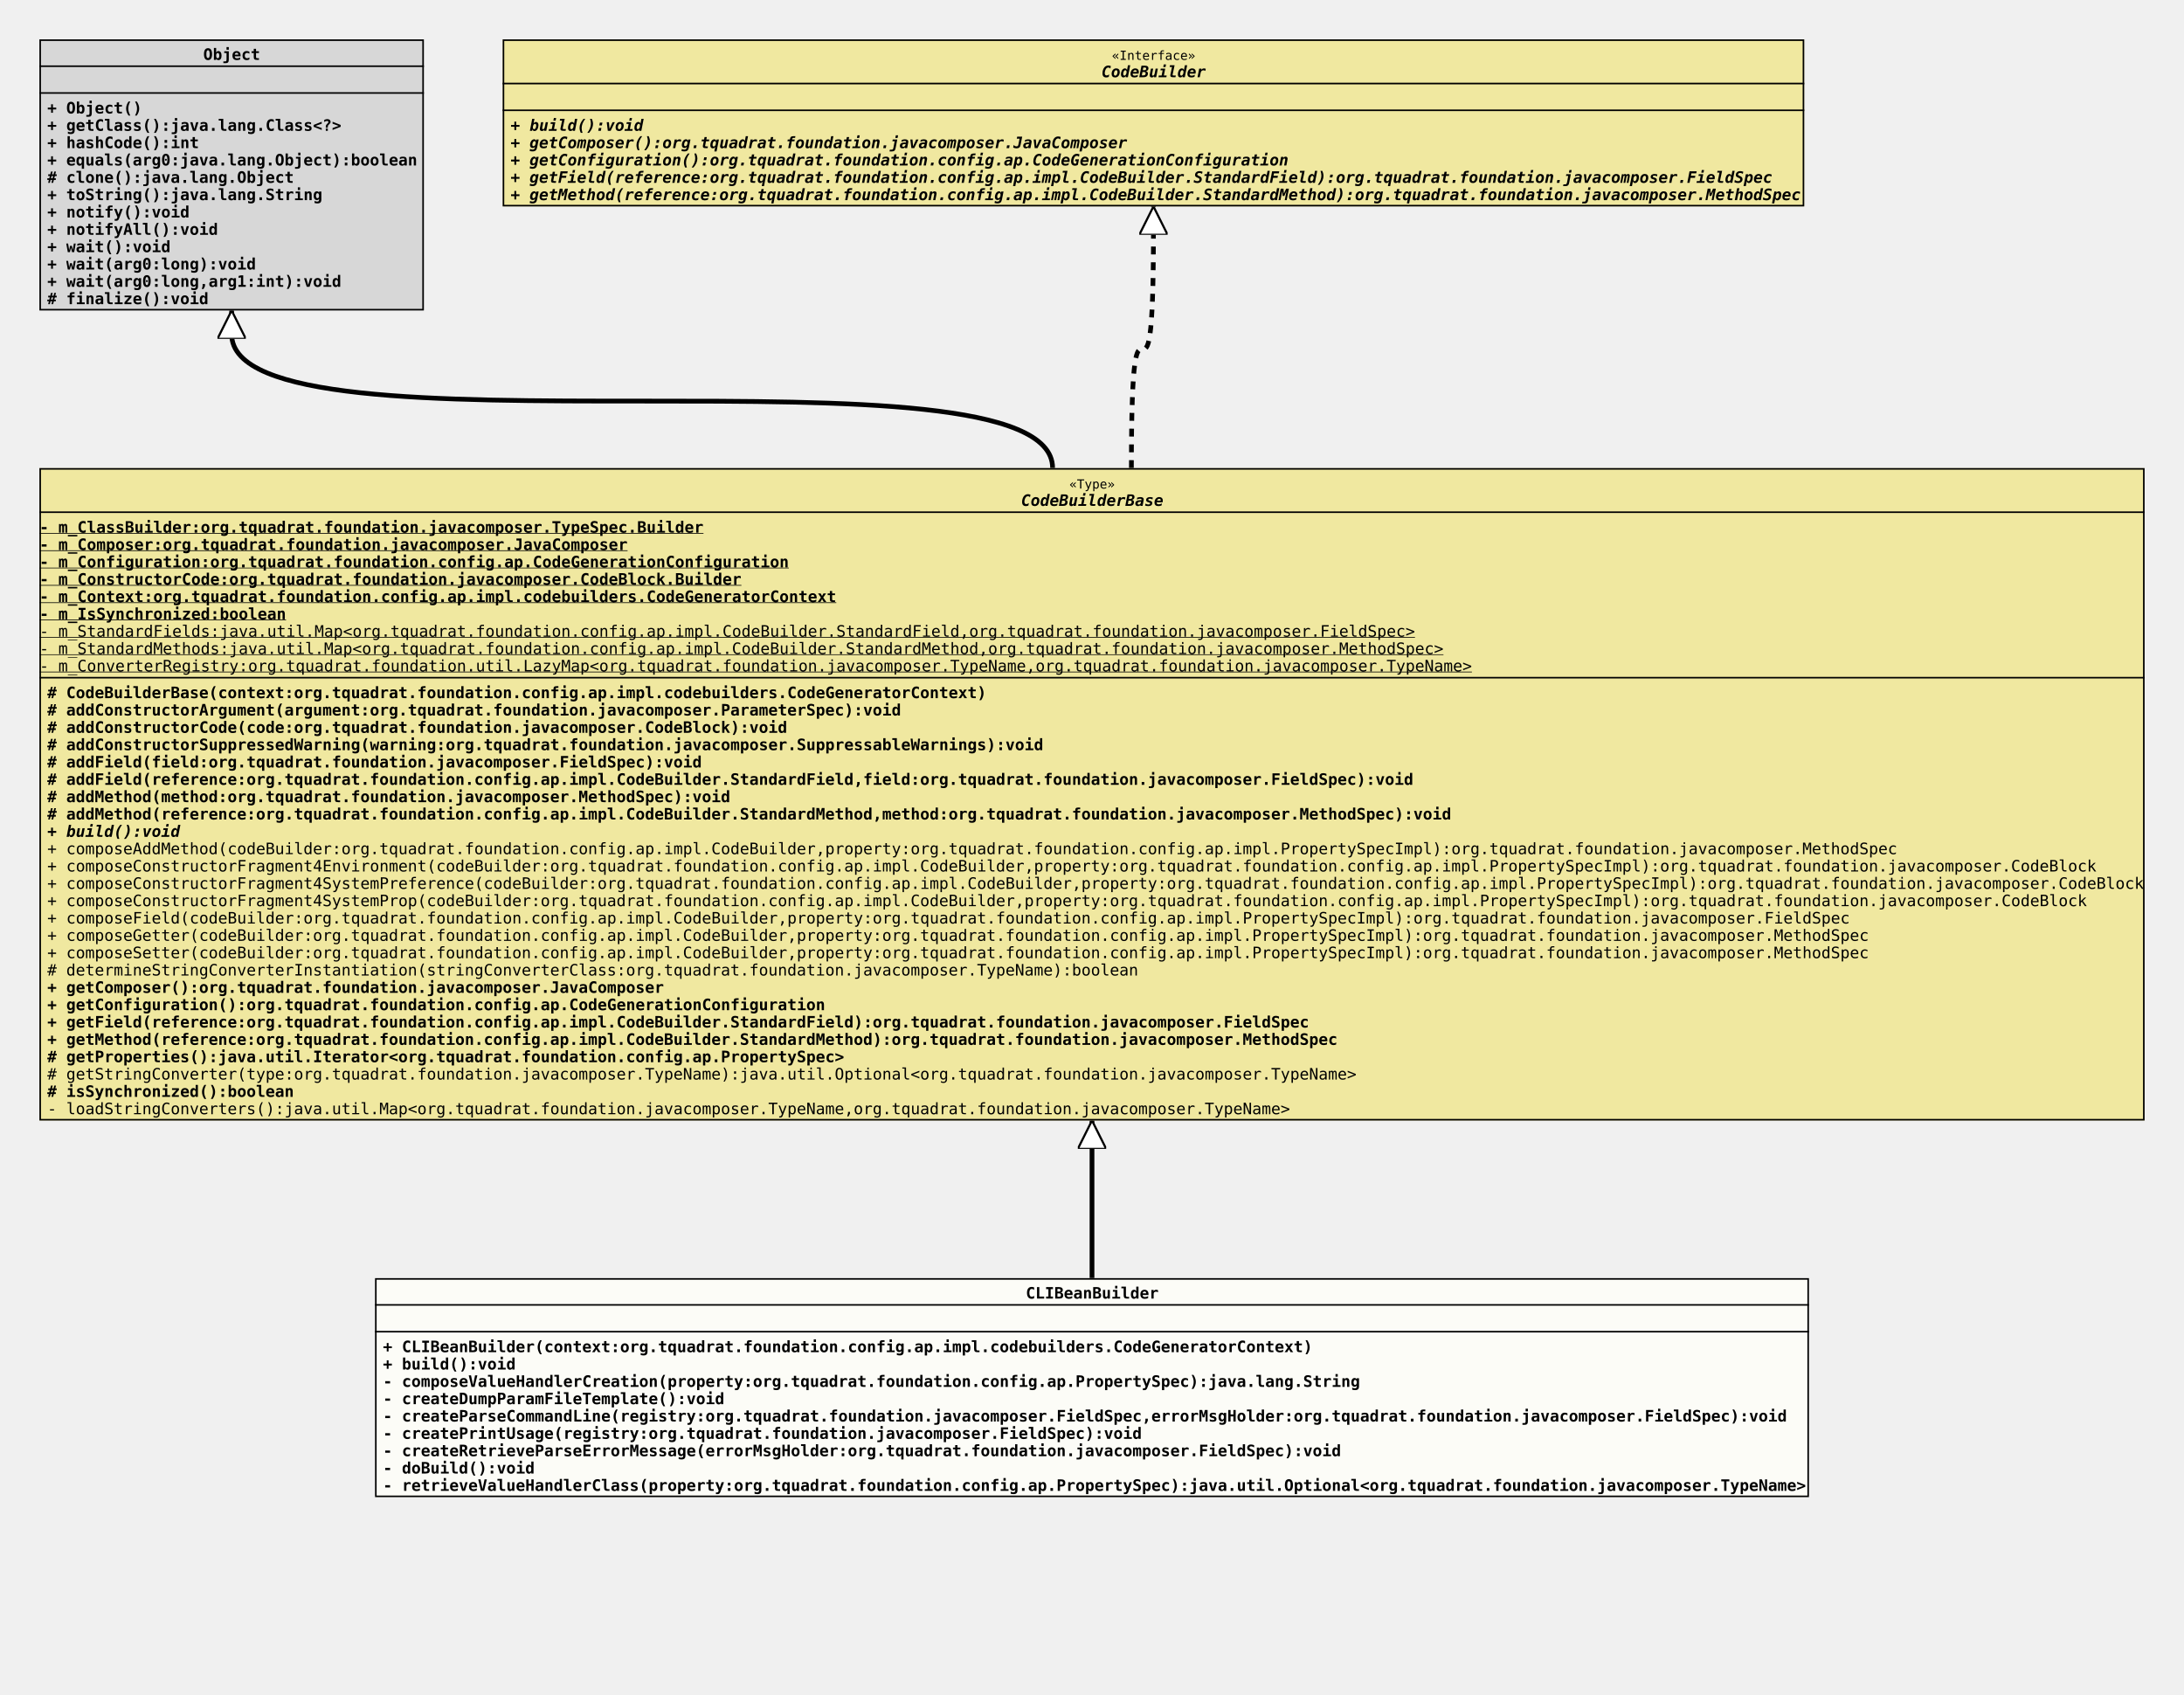
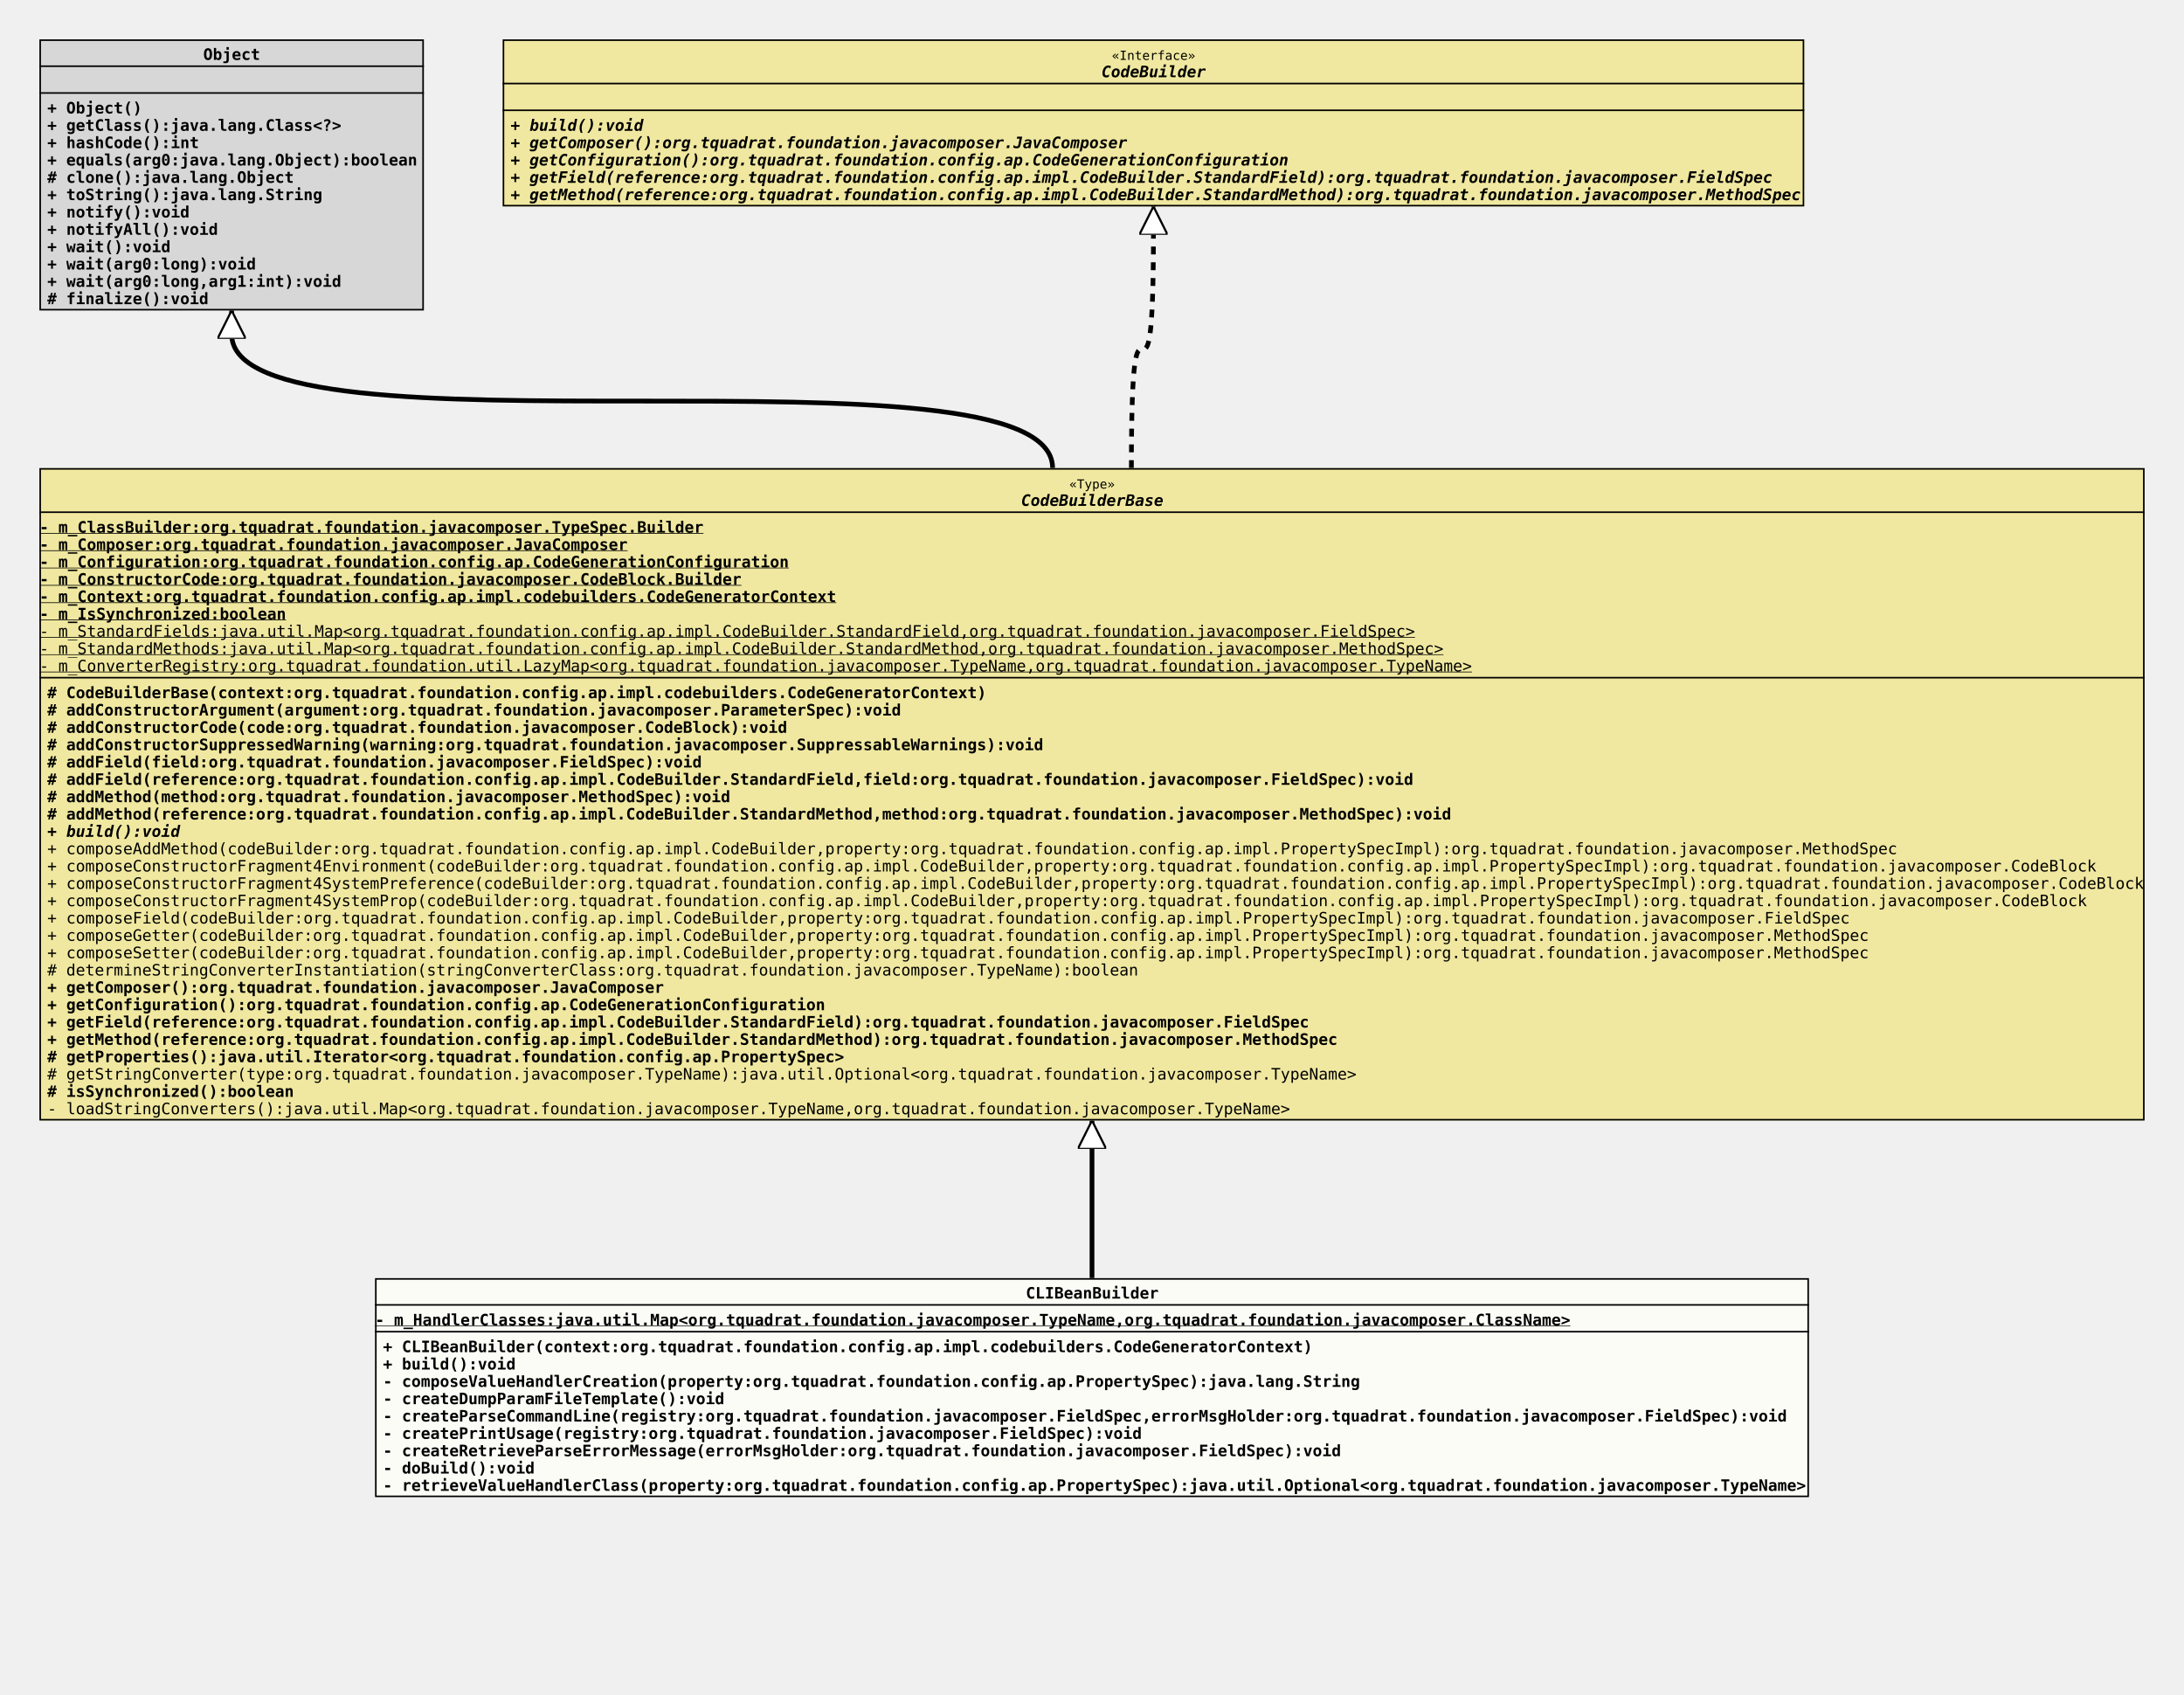
<svg xmlns="http://www.w3.org/2000/svg" xmlns:xlink="http://www.w3.org/1999/xlink" version="1.1" baseProfile="full" width="1386.000" height="1075.000">
  <defs>
    <style>
            line
            {
              stroke: black;
            }
            line.separator
            {
              stroke:       black;
              stroke-width: 1;
            }
            marker
            {
              fill: white;
            }
            path
            {
              fill:   white;
              stroke: black;
            }
            path.implementation
            {
              fill:             none;
              stroke-dasharray: 5,5;
              stroke-width:     3;
            }
            path.inheritance
            {
              fill:         none;
              stroke-width: 3;
            }
            rect
            {
              fill:         none;
              stroke:       black;
              stroke-width: 2;
            }
            rect.externalClass
            {
              fill:         #D0D0D0;
              fill-opacity: 0.8;
            }
            rect.focusClass
            {
              fill:         #FFFFF9;
              fill-opacity: 0.8;
            }
            rect.otherClass
            {
              fill:         #F0E68C;
              fill-opacity: 0.8;
            }
            rect.template
            {
              fill:             #FFFFFF;
              fill-opacity:     1.0;
              stroke-dasharray: 3,3;
            }
            text
            {
              font-family: monospace;
              font-size:   10px;
              font-weight: bold;
            }
            text.abstract
            {
              font-style: italic;
            }
            text.final
            {
              text-decoration: underline;
            }
            text.static
            {
              font-weight: normal;
            }
            text.stereotype
            {
              font-size:   8px;
              font-weight: normal;
            }
            </style>
    <marker id="inheritance" viewBox="0,0,40,40" markerUnits="strokeWidth" refX="40" refY="20" markerWidth="6" markerHeight="6" orient="auto">
      <path d="M40,20 l-40,-20 v40 Z" fill="#ffffff" stroke="#000000" stroke-width="3" />
    </marker>
    <marker id="implementation" viewBox="0,0,40,40" markerUnits="strokeWidth" refX="40" refY="20" markerWidth="6" markerHeight="6" orient="auto">
      <path d="M40,20 l-40,-20 v40 Z" fill="#ffffff" stroke="#000000" stroke-width="3" />
    </marker>
    <clipPath id="ID000001">
      <rect class="focusClass" height="139.000" width="910.000" x="0.000" y="0.000" />
    </clipPath>
    <symbol id="org.tquadrat.foundation.config.ap.impl.codebuilders.CLIBeanBuilder">
      <g>
        <g class="focusClass" clip-path="url(#ID000001)">
          <rect x="0.000" y="0.000" width="910.000" height="139.000" class="focusClass" />
          <line x1="0.000" y1="17.000" x2="910.000" y2="17.000" class="separator" />
          <text x="413.000" y="13.000">CLIBeanBuilder</text>
          <line x1="0.000" y1="34.000" x2="910.000" y2="34.000" class="separator" />
-           <text x="5.000" y="30.000" />
+           <text y="30.000" class="final">- m_HandlerClasses:java.util.Map&lt;org.tquadrat.foundation.javacomposer.TypeName,org.tquadrat.foundation.javacomposer.ClassName&gt;</text>
          <text x="5.000" y="47.000">+ CLIBeanBuilder(context:org.tquadrat.foundation.config.ap.impl.codebuilders.CodeGeneratorContext)</text>
          <text x="5.000" y="58.000">+ build():void</text>
          <text x="5.000" y="69.000">- composeValueHandlerCreation(property:org.tquadrat.foundation.config.ap.PropertySpec):java.lang.String</text>
          <text x="5.000" y="80.000">- createDumpParamFileTemplate():void</text>
          <text x="5.000" y="91.000">- createParseCommandLine(registry:org.tquadrat.foundation.javacomposer.FieldSpec,errorMsgHolder:org.tquadrat.foundation.javacomposer.FieldSpec):void</text>
          <text x="5.000" y="102.000">- createPrintUsage(registry:org.tquadrat.foundation.javacomposer.FieldSpec):void</text>
          <text x="5.000" y="113.000">- createRetrieveParseErrorMessage(errorMsgHolder:org.tquadrat.foundation.javacomposer.FieldSpec):void</text>
          <text x="5.000" y="124.000">- doBuild():void</text>
          <text x="5.000" y="135.000">- retrieveValueHandlerClass(property:org.tquadrat.foundation.config.ap.PropertySpec):java.util.Optional&lt;org.tquadrat.foundation.javacomposer.TypeName&gt;</text>
        </g>
      </g>
    </symbol>
    <clipPath id="ID000002">
      <rect class="otherClass" height="414.000" width="1336.000" x="0.000" y="0.000" />
    </clipPath>
    <symbol id="org.tquadrat.foundation.config.ap.impl.codebuilders.CodeBuilderBase">
      <g>
        <g clip-path="url(#ID000002)">
          <rect x="0.000" y="0.000" width="1336.000" height="414.000" class="otherClass" />
          <line x1="0.000" y1="28.000" x2="1336.000" y2="28.000" class="separator" />
          <text x="653.600" y="13.000" class="stereotype">«Type»</text>
          <text x="623.000" y="24.000" class="abstract">CodeBuilderBase</text>
          <line x1="0.000" y1="133.000" x2="1336.000" y2="133.000" class="separator" />
          <text y="41.000" class="final">- m_ClassBuilder:org.tquadrat.foundation.javacomposer.TypeSpec.Builder</text>
          <text y="52.000" class="final">- m_Composer:org.tquadrat.foundation.javacomposer.JavaComposer</text>
          <text y="63.000" class="final">- m_Configuration:org.tquadrat.foundation.config.ap.CodeGenerationConfiguration</text>
          <text y="74.000" class="final">- m_ConstructorCode:org.tquadrat.foundation.javacomposer.CodeBlock.Builder</text>
          <text y="85.000" class="final">- m_Context:org.tquadrat.foundation.config.ap.impl.codebuilders.CodeGeneratorContext</text>
          <text y="96.000" class="final">- m_IsSynchronized:boolean</text>
          <text y="107.000" class="static final">- m_StandardFields:java.util.Map&lt;org.tquadrat.foundation.config.ap.impl.CodeBuilder.StandardField,org.tquadrat.foundation.javacomposer.FieldSpec&gt;</text>
          <text y="118.000" class="static final">- m_StandardMethods:java.util.Map&lt;org.tquadrat.foundation.config.ap.impl.CodeBuilder.StandardMethod,org.tquadrat.foundation.javacomposer.MethodSpec&gt;</text>
          <text y="129.000" class="static final">- m_ConverterRegistry:org.tquadrat.foundation.util.LazyMap&lt;org.tquadrat.foundation.javacomposer.TypeName,org.tquadrat.foundation.javacomposer.TypeName&gt;</text>
          <text x="5.000" y="146.000"># CodeBuilderBase(context:org.tquadrat.foundation.config.ap.impl.codebuilders.CodeGeneratorContext)</text>
          <text x="5.000" y="157.000"># addConstructorArgument(argument:org.tquadrat.foundation.javacomposer.ParameterSpec):void</text>
          <text x="5.000" y="168.000"># addConstructorCode(code:org.tquadrat.foundation.javacomposer.CodeBlock):void</text>
          <text x="5.000" y="179.000"># addConstructorSuppressedWarning(warning:org.tquadrat.foundation.javacomposer.SuppressableWarnings):void</text>
          <text x="5.000" y="190.000"># addField(field:org.tquadrat.foundation.javacomposer.FieldSpec):void</text>
          <text x="5.000" y="201.000"># addField(reference:org.tquadrat.foundation.config.ap.impl.CodeBuilder.StandardField,field:org.tquadrat.foundation.javacomposer.FieldSpec):void</text>
          <text x="5.000" y="212.000"># addMethod(method:org.tquadrat.foundation.javacomposer.MethodSpec):void</text>
          <text x="5.000" y="223.000"># addMethod(reference:org.tquadrat.foundation.config.ap.impl.CodeBuilder.StandardMethod,method:org.tquadrat.foundation.javacomposer.MethodSpec):void</text>
          <text x="5.000" y="234.000" class="abstract">+ build():void</text>
          <text x="5.000" y="245.000" class="static">+ composeAddMethod(codeBuilder:org.tquadrat.foundation.config.ap.impl.CodeBuilder,property:org.tquadrat.foundation.config.ap.impl.PropertySpecImpl):org.tquadrat.foundation.javacomposer.MethodSpec</text>
          <text x="5.000" y="256.000" class="static">+ composeConstructorFragment4Environment(codeBuilder:org.tquadrat.foundation.config.ap.impl.CodeBuilder,property:org.tquadrat.foundation.config.ap.impl.PropertySpecImpl):org.tquadrat.foundation.javacomposer.CodeBlock</text>
          <text x="5.000" y="267.000" class="static">+ composeConstructorFragment4SystemPreference(codeBuilder:org.tquadrat.foundation.config.ap.impl.CodeBuilder,property:org.tquadrat.foundation.config.ap.impl.PropertySpecImpl):org.tquadrat.foundation.javacomposer.CodeBlock</text>
          <text x="5.000" y="278.000" class="static">+ composeConstructorFragment4SystemProp(codeBuilder:org.tquadrat.foundation.config.ap.impl.CodeBuilder,property:org.tquadrat.foundation.config.ap.impl.PropertySpecImpl):org.tquadrat.foundation.javacomposer.CodeBlock</text>
          <text x="5.000" y="289.000" class="static">+ composeField(codeBuilder:org.tquadrat.foundation.config.ap.impl.CodeBuilder,property:org.tquadrat.foundation.config.ap.impl.PropertySpecImpl):org.tquadrat.foundation.javacomposer.FieldSpec</text>
          <text x="5.000" y="300.000" class="static">+ composeGetter(codeBuilder:org.tquadrat.foundation.config.ap.impl.CodeBuilder,property:org.tquadrat.foundation.config.ap.impl.PropertySpecImpl):org.tquadrat.foundation.javacomposer.MethodSpec</text>
          <text x="5.000" y="311.000" class="static">+ composeSetter(codeBuilder:org.tquadrat.foundation.config.ap.impl.CodeBuilder,property:org.tquadrat.foundation.config.ap.impl.PropertySpecImpl):org.tquadrat.foundation.javacomposer.MethodSpec</text>
          <text x="5.000" y="322.000" class="static"># determineStringConverterInstantiation(stringConverterClass:org.tquadrat.foundation.javacomposer.TypeName):boolean</text>
          <text x="5.000" y="333.000">+ getComposer():org.tquadrat.foundation.javacomposer.JavaComposer</text>
          <text x="5.000" y="344.000">+ getConfiguration():org.tquadrat.foundation.config.ap.CodeGenerationConfiguration</text>
          <text x="5.000" y="355.000">+ getField(reference:org.tquadrat.foundation.config.ap.impl.CodeBuilder.StandardField):org.tquadrat.foundation.javacomposer.FieldSpec</text>
          <text x="5.000" y="366.000">+ getMethod(reference:org.tquadrat.foundation.config.ap.impl.CodeBuilder.StandardMethod):org.tquadrat.foundation.javacomposer.MethodSpec</text>
          <text x="5.000" y="377.000"># getProperties():java.util.Iterator&lt;org.tquadrat.foundation.config.ap.PropertySpec&gt;</text>
          <text x="5.000" y="388.000" class="static"># getStringConverter(type:org.tquadrat.foundation.javacomposer.TypeName):java.util.Optional&lt;org.tquadrat.foundation.javacomposer.TypeName&gt;</text>
          <text x="5.000" y="399.000"># isSynchronized():boolean</text>
          <text x="5.000" y="410.000" class="static">- loadStringConverters():java.util.Map&lt;org.tquadrat.foundation.javacomposer.TypeName,org.tquadrat.foundation.javacomposer.TypeName&gt;</text>
        </g>
      </g>
    </symbol>
    <clipPath id="ID000003">
      <rect class="externalClass" height="172.000" width="244.000" x="0.000" y="0.000" />
    </clipPath>
    <symbol id="java.lang.Object">
      <g>
        <g clip-path="url(#ID000003)">
          <rect x="0.000" y="0.000" width="244.000" height="172.000" class="externalClass" />
          <line x1="0.000" y1="17.000" x2="244.000" y2="17.000" class="separator" />
          <text x="104.000" y="13.000">Object</text>
          <line x1="0.000" y1="34.000" x2="244.000" y2="34.000" class="separator" />
          <text x="5.000" y="30.000" />
          <text x="5.000" y="47.000">+ Object()</text>
          <text x="5.000" y="58.000">+ getClass():java.lang.Class&lt;?&gt;</text>
          <text x="5.000" y="69.000">+ hashCode():int</text>
          <text x="5.000" y="80.000">+ equals(arg0:java.lang.Object):boolean</text>
          <text x="5.000" y="91.000"># clone():java.lang.Object</text>
          <text x="5.000" y="102.000">+ toString():java.lang.String</text>
          <text x="5.000" y="113.000">+ notify():void</text>
          <text x="5.000" y="124.000">+ notifyAll():void</text>
          <text x="5.000" y="135.000">+ wait():void</text>
          <text x="5.000" y="146.000">+ wait(arg0:long):void</text>
          <text x="5.000" y="157.000">+ wait(arg0:long,arg1:int):void</text>
          <text x="5.000" y="168.000"># finalize():void</text>
        </g>
      </g>
    </symbol>
    <clipPath id="ID000004">
      <rect class="otherClass" height="106.000" width="826.000" x="0.000" y="0.000" />
    </clipPath>
    <symbol id="org.tquadrat.foundation.config.ap.impl.CodeBuilder">
      <g>
        <g clip-path="url(#ID000004)">
          <rect x="0.000" y="0.000" width="826.000" height="106.000" class="otherClass" />
          <line x1="0.000" y1="28.000" x2="826.000" y2="28.000" class="separator" />
          <text x="386.600" y="13.000" class="stereotype">«Interface»</text>
          <text x="380.000" y="24.000" class="abstract">CodeBuilder</text>
          <line x1="0.000" y1="45.000" x2="826.000" y2="45.000" class="separator" />
          <text x="5.000" y="41.000" />
          <text x="5.000" y="58.000" class="abstract">+ build():void</text>
          <text x="5.000" y="69.000" class="abstract">+ getComposer():org.tquadrat.foundation.javacomposer.JavaComposer</text>
          <text x="5.000" y="80.000" class="abstract">+ getConfiguration():org.tquadrat.foundation.config.ap.CodeGenerationConfiguration</text>
          <text x="5.000" y="91.000" class="abstract">+ getField(reference:org.tquadrat.foundation.config.ap.impl.CodeBuilder.StandardField):org.tquadrat.foundation.javacomposer.FieldSpec</text>
          <text x="5.000" y="102.000" class="abstract">+ getMethod(reference:org.tquadrat.foundation.config.ap.impl.CodeBuilder.StandardMethod):org.tquadrat.foundation.javacomposer.MethodSpec</text>
        </g>
      </g>
    </symbol>
  </defs>
  <path class="inheritance" d="M693.000,811.000 L693.000,711.000" marker-end="url(#inheritance)" />
  <path class="inheritance" d="M668.000,297.000 c0.000,-85.000,-521.000,0.000,-521.000,-85.000 v-15" marker-end="url(#inheritance)" />
  <path class="implementation" d="M718.000,297.000 c0.000,-151.000,14.000,0.000,14.000,-151.000 v-15" marker-end="url(#implementation)" />
  <use x="25.000" y="25.000" xlink:href="#java.lang.Object" />
  <use x="319.000" y="25.000" xlink:href="#org.tquadrat.foundation.config.ap.impl.CodeBuilder" />
  <use x="25.000" y="297.000" xlink:href="#org.tquadrat.foundation.config.ap.impl.codebuilders.CodeBuilderBase" />
  <use x="238.000" y="811.000" xlink:href="#org.tquadrat.foundation.config.ap.impl.codebuilders.CLIBeanBuilder" />
</svg>
